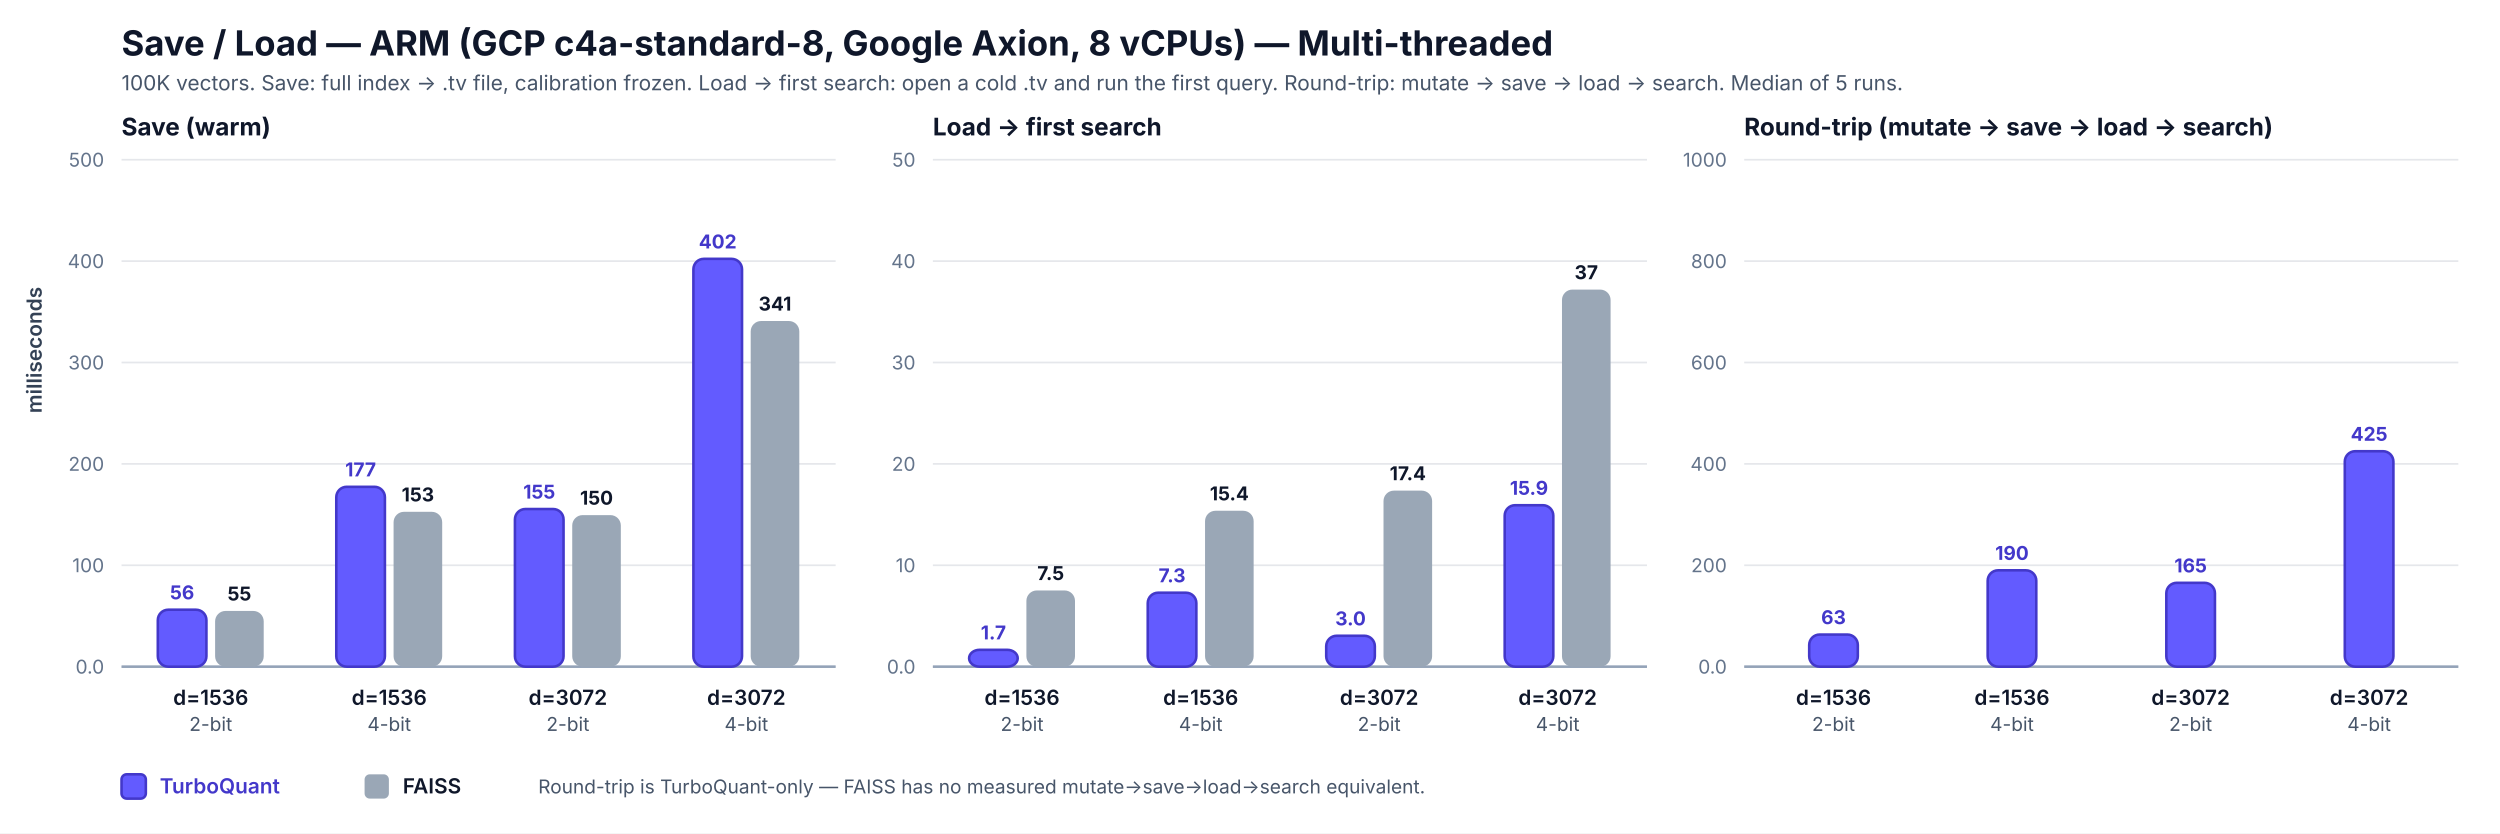
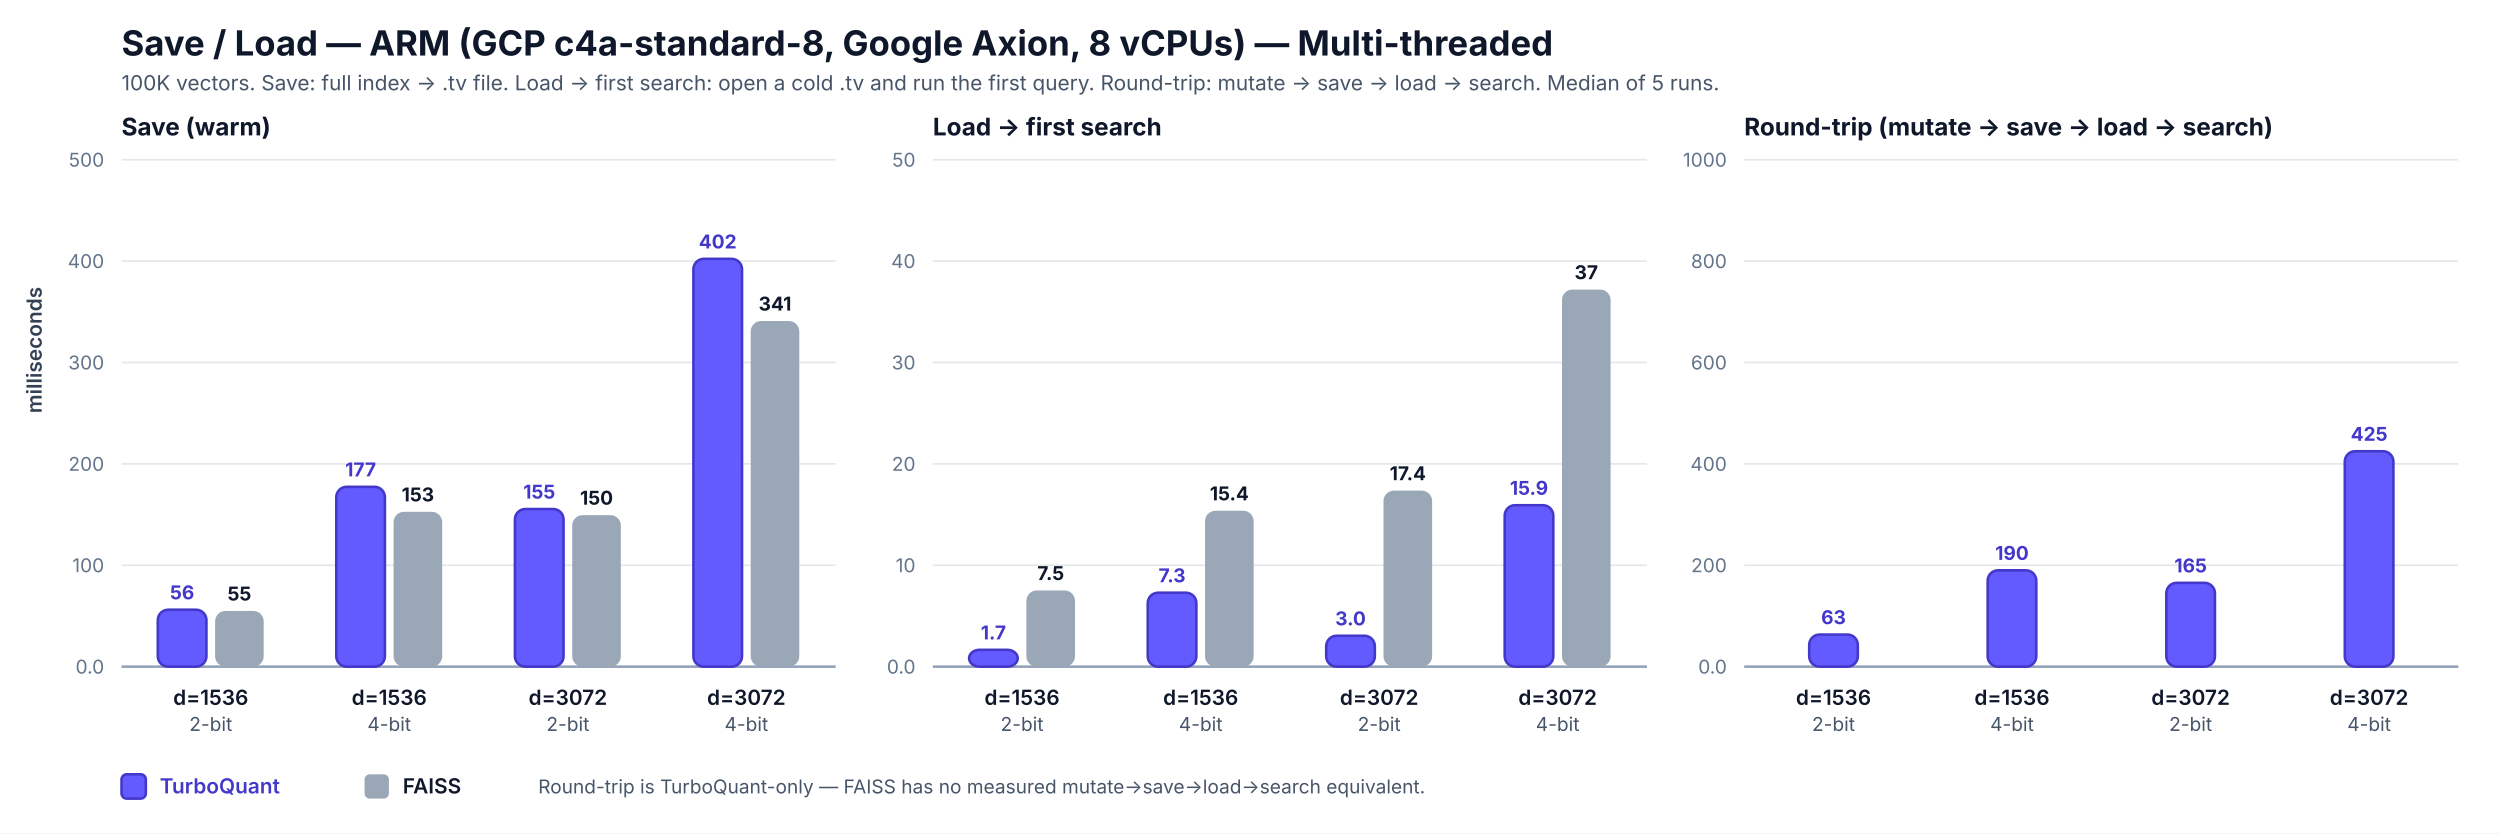
<svg xmlns="http://www.w3.org/2000/svg" width="1440" height="480" viewBox="0 0 1440 480" role="img" aria-label="Persist — ARM (GCP c4a-standard-8, Google Axion, 8 vCPUs) — Multi-threaded">
  <style>
  .title { font: 700 20px -apple-system, BlinkMacSystemFont, "Segoe UI", sans-serif; fill: #0f172a; }
  .subtitle { font: 400 12px -apple-system, BlinkMacSystemFont, "Segoe UI", sans-serif; fill: #475569; }
  .panel { font: 700 14px -apple-system, BlinkMacSystemFont, "Segoe UI", sans-serif; fill: #0f172a; }
  .label { font: 600 12px -apple-system, BlinkMacSystemFont, "Segoe UI", sans-serif; fill: #0f172a; }
  .secondary { font: 400 11px -apple-system, BlinkMacSystemFont, "Segoe UI", sans-serif; fill: #475569; }
  .tick { font: 400 11px -apple-system, BlinkMacSystemFont, "Segoe UI", sans-serif; fill: #64748b; }
  .value { font: 700 11px -apple-system, BlinkMacSystemFont, "Segoe UI", sans-serif; fill: #0f172a; }
  .value-accent { font: 700 11px -apple-system, BlinkMacSystemFont, "Segoe UI", sans-serif; fill: #4338ca; }
  .axis { font: 600 12px -apple-system, BlinkMacSystemFont, "Segoe UI", sans-serif; fill: #334155; }
  .legend { font: 600 12px -apple-system, BlinkMacSystemFont, "Segoe UI", sans-serif; fill: #0f172a; }
</style>
  <rect width="100%" height="100%" fill="#ffffff" />
  <text x="70" y="32" class="title">Save / Load — ARM (GCP c4a-standard-8, Google Axion, 8 vCPUs) — Multi-threaded</text>
-   <text x="70" y="52" class="subtitle">100K vectors. Save: full index → .tv file, calibration frozen. Load → first search: open a cold .tv and run the first query. Round-trip: mutate → save → load → search. Median of 5 runs.</text>
+   <text x="70" y="52" class="subtitle">100K vectors. Save: full index → .tv file. Load → first search: open a cold .tv and run the first query. Round-trip: mutate → save → load → search. Median of 5 runs.</text>
  <line x1="70.0" y1="384.0" x2="481.333" y2="384.0" stroke="#e5e7eb" stroke-width="1" />
  <text x="60.0" y="388.0" text-anchor="end" class="tick">0.0</text>
  <line x1="70.0" y1="325.6" x2="481.333" y2="325.6" stroke="#e5e7eb" stroke-width="1" />
  <text x="60.0" y="329.6" text-anchor="end" class="tick">100</text>
  <line x1="70.0" y1="267.2" x2="481.333" y2="267.2" stroke="#e5e7eb" stroke-width="1" />
  <text x="60.0" y="271.2" text-anchor="end" class="tick">200</text>
  <line x1="70.0" y1="208.8" x2="481.333" y2="208.8" stroke="#e5e7eb" stroke-width="1" />
  <text x="60.0" y="212.8" text-anchor="end" class="tick">300</text>
  <line x1="70.0" y1="150.4" x2="481.333" y2="150.4" stroke="#e5e7eb" stroke-width="1" />
  <text x="60.0" y="154.4" text-anchor="end" class="tick">400</text>
  <line x1="70.0" y1="92.0" x2="481.333" y2="92.0" stroke="#e5e7eb" stroke-width="1" />
  <text x="60.0" y="96.0" text-anchor="end" class="tick">500</text>
  <line x1="70.0" y1="384.0" x2="481.333" y2="384.0" stroke="#94a3b8" stroke-width="1.5" />
  <text x="70.0" y="78" class="panel">Save (warm)</text>
  <rect x="90.9" y="351.2" width="28" height="32.8" rx="6" fill="#635bff" stroke="#4338ca" stroke-width="1.5" />
  <text x="104.9" y="345.2" text-anchor="middle" class="value-accent">56</text>
  <rect x="123.9" y="351.9" width="28" height="32.1" rx="6" fill="#9aa7b6" />
  <text x="137.9" y="345.9" text-anchor="middle" class="value">55</text>
  <text x="121.4" y="406" text-anchor="middle" class="label">d=1536</text>
  <text x="121.4" y="421" text-anchor="middle" class="secondary">2-bit</text>
  <rect x="193.7" y="280.4" width="28" height="103.6" rx="6" fill="#635bff" stroke="#4338ca" stroke-width="1.5" />
  <text x="207.7" y="274.4" text-anchor="middle" class="value-accent">177</text>
  <rect x="226.7" y="294.8" width="28" height="89.2" rx="6" fill="#9aa7b6" />
  <text x="240.7" y="288.8" text-anchor="middle" class="value">153</text>
  <text x="224.2" y="406" text-anchor="middle" class="label">d=1536</text>
  <text x="224.2" y="421" text-anchor="middle" class="secondary">4-bit</text>
  <rect x="296.6" y="293.2" width="28" height="90.8" rx="6" fill="#635bff" stroke="#4338ca" stroke-width="1.5" />
  <text x="310.6" y="287.2" text-anchor="middle" class="value-accent">155</text>
  <rect x="329.6" y="296.7" width="28" height="87.3" rx="6" fill="#9aa7b6" />
  <text x="343.6" y="290.7" text-anchor="middle" class="value">150</text>
  <text x="327.1" y="406" text-anchor="middle" class="label">d=3072</text>
  <text x="327.1" y="421" text-anchor="middle" class="secondary">2-bit</text>
  <rect x="399.4" y="149.1" width="28" height="234.9" rx="6" fill="#635bff" stroke="#4338ca" stroke-width="1.5" />
  <text x="413.4" y="143.1" text-anchor="middle" class="value-accent">402</text>
  <rect x="432.4" y="184.9" width="28" height="199.1" rx="6" fill="#9aa7b6" />
  <text x="446.4" y="178.9" text-anchor="middle" class="value">341</text>
  <text x="429.9" y="406" text-anchor="middle" class="label">d=3072</text>
  <text x="429.9" y="421" text-anchor="middle" class="secondary">4-bit</text>
  <line x1="537.333" y1="384.0" x2="948.667" y2="384.0" stroke="#e5e7eb" stroke-width="1" />
  <text x="527.333" y="388.0" text-anchor="end" class="tick">0.0</text>
  <line x1="537.333" y1="325.6" x2="948.667" y2="325.6" stroke="#e5e7eb" stroke-width="1" />
  <text x="527.333" y="329.6" text-anchor="end" class="tick">10</text>
  <line x1="537.333" y1="267.2" x2="948.667" y2="267.2" stroke="#e5e7eb" stroke-width="1" />
  <text x="527.333" y="271.2" text-anchor="end" class="tick">20</text>
  <line x1="537.333" y1="208.8" x2="948.667" y2="208.8" stroke="#e5e7eb" stroke-width="1" />
  <text x="527.333" y="212.8" text-anchor="end" class="tick">30</text>
  <line x1="537.333" y1="150.4" x2="948.667" y2="150.4" stroke="#e5e7eb" stroke-width="1" />
  <text x="527.333" y="154.4" text-anchor="end" class="tick">40</text>
  <line x1="537.333" y1="92.0" x2="948.667" y2="92.0" stroke="#e5e7eb" stroke-width="1" />
  <text x="527.333" y="96.0" text-anchor="end" class="tick">50</text>
  <line x1="537.333" y1="384.0" x2="948.667" y2="384.0" stroke="#94a3b8" stroke-width="1.5" />
  <text x="537.333" y="78" class="panel">Load → first search</text>
  <rect x="558.2" y="374.3" width="28" height="9.7" rx="6" fill="#635bff" stroke="#4338ca" stroke-width="1.5" />
  <text x="572.2" y="368.3" text-anchor="middle" class="value-accent">1.7</text>
  <rect x="591.2" y="340.1" width="28" height="43.9" rx="6" fill="#9aa7b6" />
  <text x="605.2" y="334.1" text-anchor="middle" class="value">7.5</text>
  <text x="588.7" y="406" text-anchor="middle" class="label">d=1536</text>
  <text x="588.7" y="421" text-anchor="middle" class="secondary">2-bit</text>
  <rect x="661.1" y="341.4" width="28" height="42.6" rx="6" fill="#635bff" stroke="#4338ca" stroke-width="1.5" />
  <text x="675.1" y="335.4" text-anchor="middle" class="value-accent">7.3</text>
  <rect x="694.1" y="294.2" width="28" height="89.8" rx="6" fill="#9aa7b6" />
  <text x="708.1" y="288.2" text-anchor="middle" class="value">15.4</text>
  <text x="691.6" y="406" text-anchor="middle" class="label">d=1536</text>
  <text x="691.6" y="421" text-anchor="middle" class="secondary">4-bit</text>
  <rect x="763.9" y="366.2" width="28" height="17.8" rx="6" fill="#635bff" stroke="#4338ca" stroke-width="1.5" />
  <text x="777.9" y="360.2" text-anchor="middle" class="value-accent">3.0</text>
  <rect x="796.9" y="282.6" width="28" height="101.4" rx="6" fill="#9aa7b6" />
  <text x="810.9" y="276.6" text-anchor="middle" class="value">17.4</text>
  <text x="794.4" y="406" text-anchor="middle" class="label">d=3072</text>
  <text x="794.4" y="421" text-anchor="middle" class="secondary">2-bit</text>
  <rect x="866.7" y="291.0" width="28" height="93.0" rx="6" fill="#635bff" stroke="#4338ca" stroke-width="1.5" />
  <text x="880.7" y="285.0" text-anchor="middle" class="value-accent">15.9</text>
  <rect x="899.7" y="166.8" width="28" height="217.2" rx="6" fill="#9aa7b6" />
  <text x="913.7" y="160.8" text-anchor="middle" class="value">37</text>
  <text x="897.2" y="406" text-anchor="middle" class="label">d=3072</text>
  <text x="897.2" y="421" text-anchor="middle" class="secondary">4-bit</text>
  <line x1="1004.667" y1="384.0" x2="1416.0" y2="384.0" stroke="#e5e7eb" stroke-width="1" />
  <text x="994.667" y="388.0" text-anchor="end" class="tick">0.0</text>
  <line x1="1004.667" y1="325.6" x2="1416.0" y2="325.6" stroke="#e5e7eb" stroke-width="1" />
  <text x="994.667" y="329.6" text-anchor="end" class="tick">200</text>
  <line x1="1004.667" y1="267.2" x2="1416.0" y2="267.2" stroke="#e5e7eb" stroke-width="1" />
  <text x="994.667" y="271.2" text-anchor="end" class="tick">400</text>
  <line x1="1004.667" y1="208.8" x2="1416.0" y2="208.8" stroke="#e5e7eb" stroke-width="1" />
  <text x="994.667" y="212.8" text-anchor="end" class="tick">600</text>
  <line x1="1004.667" y1="150.4" x2="1416.0" y2="150.4" stroke="#e5e7eb" stroke-width="1" />
  <text x="994.667" y="154.4" text-anchor="end" class="tick">800</text>
  <line x1="1004.667" y1="92.0" x2="1416.0" y2="92.0" stroke="#e5e7eb" stroke-width="1" />
  <text x="994.667" y="96.0" text-anchor="end" class="tick">1000</text>
  <line x1="1004.667" y1="384.0" x2="1416.0" y2="384.0" stroke="#94a3b8" stroke-width="1.5" />
  <text x="1004.667" y="78" class="panel">Round-trip (mutate → save → load → search)</text>
  <rect x="1042.1" y="365.5" width="28" height="18.5" rx="6" fill="#635bff" stroke="#4338ca" stroke-width="1.5" />
  <text x="1056.1" y="359.5" text-anchor="middle" class="value-accent">63</text>
  <text x="1056.1" y="406" text-anchor="middle" class="label">d=1536</text>
  <text x="1056.1" y="421" text-anchor="middle" class="secondary">2-bit</text>
  <rect x="1144.9" y="328.5" width="28" height="55.5" rx="6" fill="#635bff" stroke="#4338ca" stroke-width="1.5" />
  <text x="1158.9" y="322.5" text-anchor="middle" class="value-accent">190</text>
  <text x="1158.9" y="406" text-anchor="middle" class="label">d=1536</text>
  <text x="1158.9" y="421" text-anchor="middle" class="secondary">4-bit</text>
  <rect x="1247.8" y="335.7" width="28" height="48.3" rx="6" fill="#635bff" stroke="#4338ca" stroke-width="1.5" />
  <text x="1261.8" y="329.7" text-anchor="middle" class="value-accent">165</text>
  <text x="1261.8" y="406" text-anchor="middle" class="label">d=3072</text>
  <text x="1261.8" y="421" text-anchor="middle" class="secondary">2-bit</text>
  <rect x="1350.6" y="259.9" width="28" height="124.1" rx="6" fill="#635bff" stroke="#4338ca" stroke-width="1.5" />
  <text x="1364.6" y="253.9" text-anchor="middle" class="value-accent">425</text>
  <text x="1364.6" y="406" text-anchor="middle" class="label">d=3072</text>
  <text x="1364.6" y="421" text-anchor="middle" class="secondary">4-bit</text>
  <text x="24" y="238.0" transform="rotate(-90, 24, 238.0)" class="axis">milliseconds</text>
  <rect x="70" y="446" width="14" height="14" rx="3" fill="#635bff" stroke="#4338ca" stroke-width="1.5" />
  <text x="92" y="457" class="legend" style="fill: #4338ca;">TurboQuant</text>
  <rect x="210" y="446" width="14" height="14" rx="3" fill="#9aa7b6" />
  <text x="232" y="457" class="legend">FAISS</text>
  <text x="310" y="457" class="secondary">Round-trip is TurboQuant-only — FAISS has no measured mutate→save→load→search equivalent.</text>
</svg>
